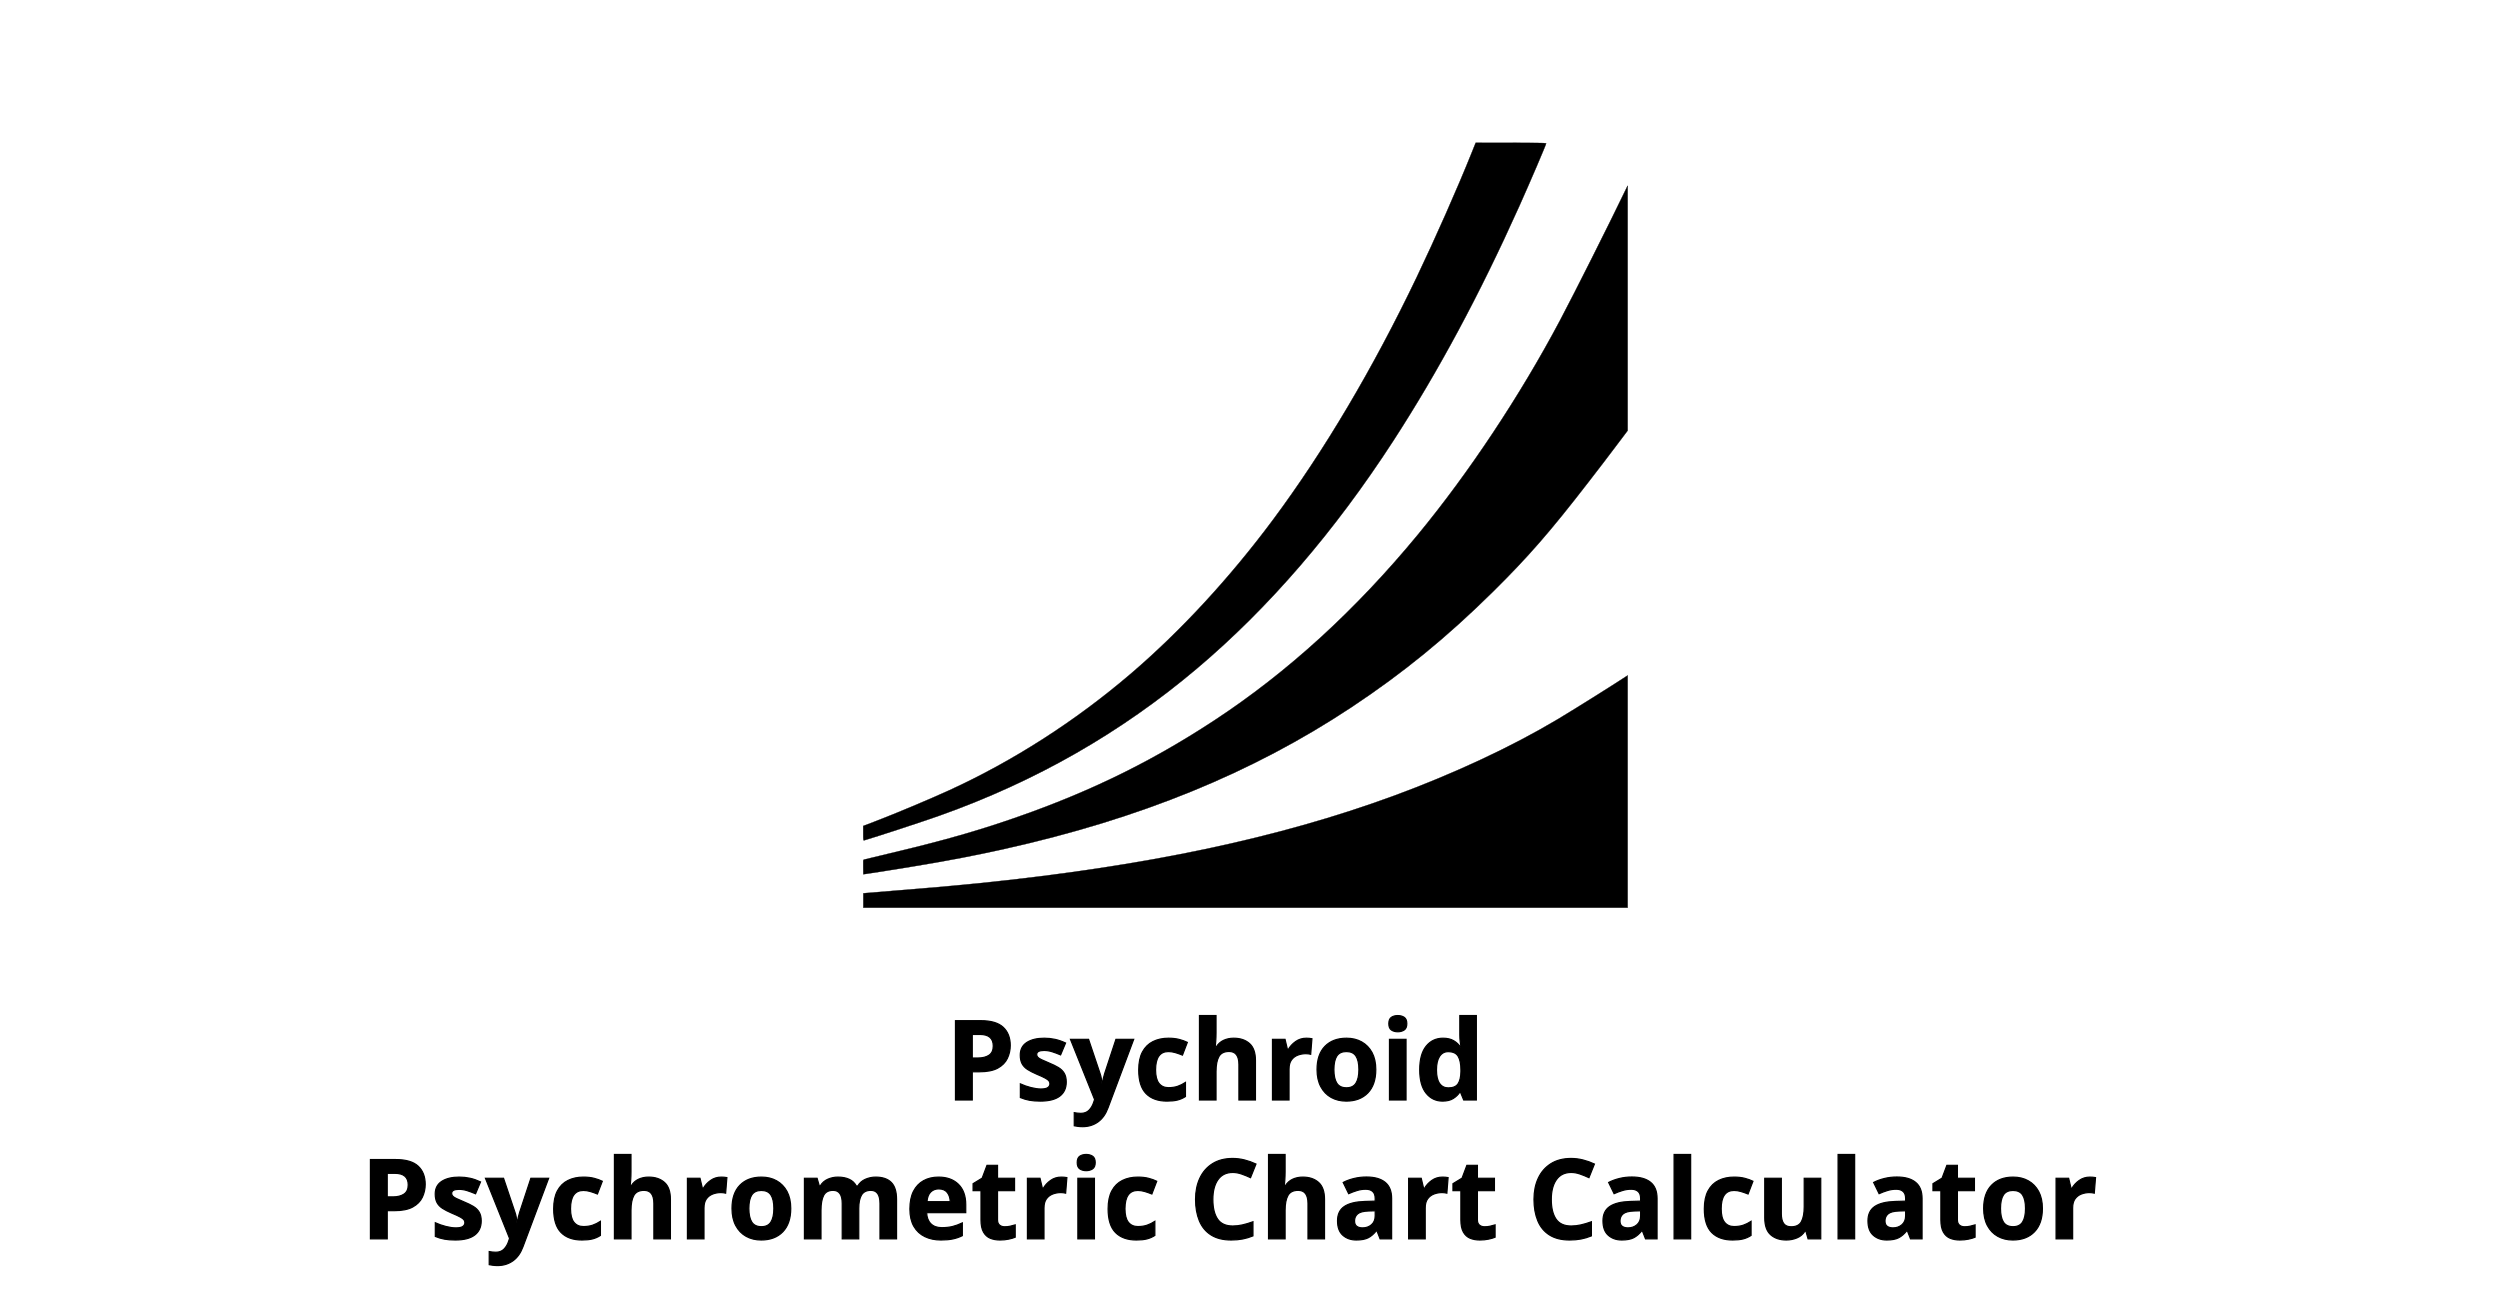
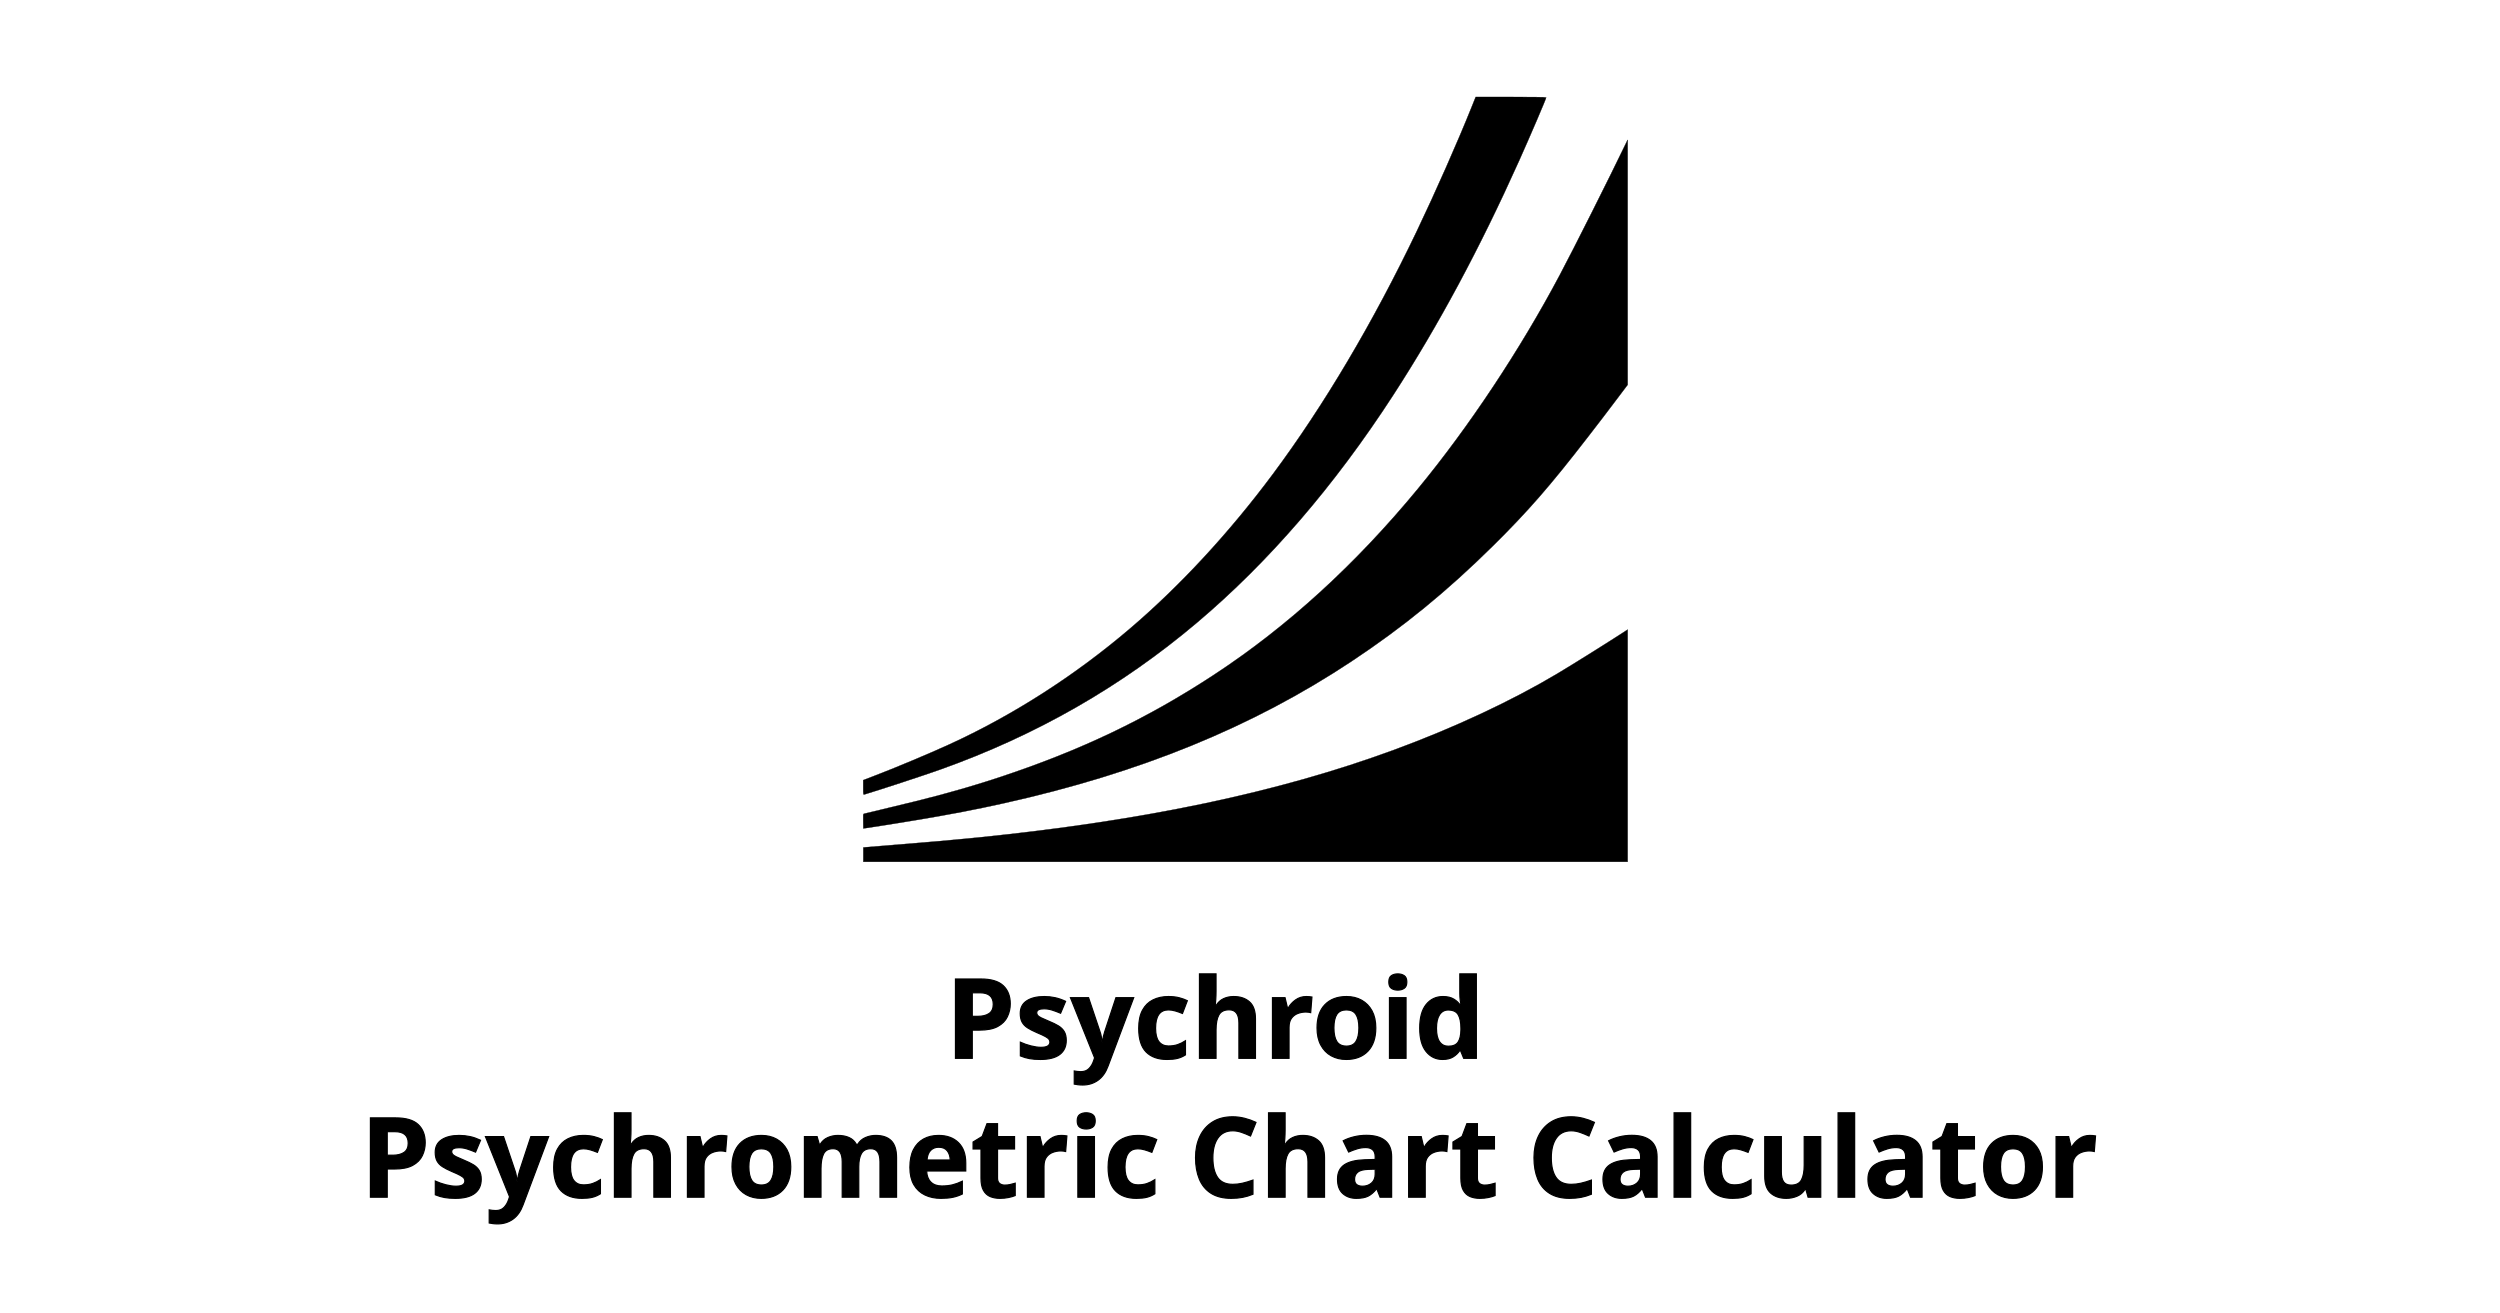
<svg xmlns="http://www.w3.org/2000/svg" class="w-full h-auto" viewBox="0 0 1200 630" preserveAspectRatio="xMidYMid" version="1.1" id="svg168" width="1200" height="630">
  <defs id="defs1">
    <clipPath id="plot-area-clip">
      <rect x="10" y="5" width="335" height="255" id="rect1" />
    </clipPath>
  </defs>
  <defs id="defs2">
    <clipPath id="grid-area-clip">
      <path d="M 345,5 V 260 H 10 v -8.638 l 30.455,-4.957 30.454,-7.45 30.455,-11.035 30.454,-13.837 30.455,-18.938 30.454,-25.648 30.455,-34.405 L 253.636,89.31 284.091,28.778 293.18,5" id="path1" />
    </clipPath>
  </defs>
  <g clip-path="url(#grid-area-clip)" id="g104" style="display:none">
    <g class="grid vertical-grid" transform="translate(0,260)" fill="none" font-size="10px" font-family="sans-serif" text-anchor="middle" id="g14">
      <path class="domain" stroke="currentColor" d="M 10.5,-255 V 0.5 h 335 V -255" id="path2" />
      <g class="tick" opacity="1" transform="translate(10.5)" id="g2">
        <line stroke="#aaaaaa" y2="-255" stroke-width="0.5" id="line2" x1="0" y1="0" x2="0" />
        <text fill="currentColor" y="3" dy="0.71em" id="text2" />
      </g>
      <g class="tick" opacity="1" transform="translate(40.95455)" id="g3">
        <line stroke="#aaaaaa" y2="-255" stroke-width="0.5" id="line3" x1="0" y1="0" x2="0" />
        <text fill="currentColor" y="3" dy="0.71em" id="text3" />
      </g>
      <g class="tick" opacity="1" transform="translate(71.40909)" id="g4">
        <line stroke="#aaaaaa" y2="-255" stroke-width="0.5" id="line4" x1="0" y1="0" x2="0" />
        <text fill="currentColor" y="3" dy="0.71em" id="text4" />
      </g>
      <g class="tick" opacity="1" transform="translate(101.8636)" id="g5">
        <line stroke="#aaaaaa" y2="-255" stroke-width="0.5" id="line5" x1="0" y1="0" x2="0" />
        <text fill="currentColor" y="3" dy="0.71em" id="text5" />
      </g>
      <g class="tick" opacity="1" transform="translate(132.3182)" id="g6">
        <line stroke="#aaaaaa" y2="-255" stroke-width="0.5" id="line6" x1="0" y1="0" x2="0" />
        <text fill="currentColor" y="3" dy="0.71em" id="text6" />
      </g>
      <g class="tick" opacity="1" transform="translate(162.7727)" id="g7">
        <line stroke="#aaaaaa" y2="-255" stroke-width="0.5" id="line7" x1="0" y1="0" x2="0" />
        <text fill="currentColor" y="3" dy="0.71em" id="text7" />
      </g>
      <g class="tick" opacity="1" transform="translate(193.2273)" id="g8">
        <line stroke="#aaaaaa" y2="-255" stroke-width="0.5" id="line8" x1="0" y1="0" x2="0" />
        <text fill="currentColor" y="3" dy="0.71em" id="text8" />
      </g>
      <g class="tick" opacity="1" transform="translate(223.6818)" id="g9">
        <line stroke="#aaaaaa" y2="-255" stroke-width="0.5" id="line9" x1="0" y1="0" x2="0" />
        <text fill="currentColor" y="3" dy="0.71em" id="text9" />
      </g>
      <g class="tick" opacity="1" transform="translate(254.1364)" id="g10">
        <line stroke="#aaaaaa" y2="-255" stroke-width="0.5" id="line10" x1="0" y1="0" x2="0" />
        <text fill="currentColor" y="3" dy="0.71em" id="text10" />
      </g>
      <g class="tick" opacity="1" transform="translate(284.5909)" id="g11">
        <line stroke="#aaaaaa" y2="-255" stroke-width="0.5" id="line11" x1="0" y1="0" x2="0" />
        <text fill="currentColor" y="3" dy="0.71em" id="text11" />
      </g>
      <g class="tick" opacity="1" transform="translate(315.0455)" id="g12">
        <line stroke="#aaaaaa" y2="-255" stroke-width="0.5" id="line12" x1="0" y1="0" x2="0" />
        <text fill="currentColor" y="3" dy="0.71em" id="text12" />
      </g>
      <g class="tick" opacity="1" transform="translate(345.5)" id="g13">
        <line stroke="#aaaaaa" y2="-255" stroke-width="0.5" id="line13" x1="0" y1="0" x2="0" />
        <text fill="currentColor" y="3" dy="0.71em" id="text13" />
      </g>
    </g>
    <g class="grid horizontal-grid" transform="translate(345)" fill="none" font-size="10px" font-family="sans-serif" text-anchor="start" id="g31">
      <path class="domain" stroke="currentColor" d="M -335,260.5 H 0.5 V 5.5 H -335" id="path14" />
      <g class="tick" opacity="1" transform="translate(0,260.5)" id="g15">
        <line stroke="#aaaaaa" x2="-335" stroke-width="0.5" id="line14" x1="0" y1="0" y2="0" />
        <text fill="currentColor" x="3" dy="0.32em" id="text14" />
      </g>
      <g class="tick" opacity="1" transform="translate(0,243.5)" id="g16">
        <line stroke="#aaaaaa" x2="-335" stroke-width="0.5" id="line15" x1="0" y1="0" y2="0" />
        <text fill="currentColor" x="3" dy="0.32em" id="text15" />
      </g>
      <g class="tick" opacity="1" transform="translate(0,226.5)" id="g17">
        <line stroke="#aaaaaa" x2="-335" stroke-width="0.5" id="line16" x1="0" y1="0" y2="0" />
        <text fill="currentColor" x="3" dy="0.32em" id="text16" />
      </g>
      <g class="tick" opacity="1" transform="translate(0,209.5)" id="g18">
        <line stroke="#aaaaaa" x2="-335" stroke-width="0.5" id="line17" x1="0" y1="0" y2="0" />
        <text fill="currentColor" x="3" dy="0.32em" id="text17" />
      </g>
      <g class="tick" opacity="1" transform="translate(0,192.5)" id="g19">
        <line stroke="#aaaaaa" x2="-335" stroke-width="0.5" id="line18" x1="0" y1="0" y2="0" />
        <text fill="currentColor" x="3" dy="0.32em" id="text18" />
      </g>
      <g class="tick" opacity="1" transform="translate(0,175.5)" id="g20">
        <line stroke="#aaaaaa" x2="-335" stroke-width="0.5" id="line19" x1="0" y1="0" y2="0" />
        <text fill="currentColor" x="3" dy="0.32em" id="text19" />
      </g>
      <g class="tick" opacity="1" transform="translate(0,158.5)" id="g21">
        <line stroke="#aaaaaa" x2="-335" stroke-width="0.5" id="line20" x1="0" y1="0" y2="0" />
        <text fill="currentColor" x="3" dy="0.32em" id="text20" />
      </g>
      <g class="tick" opacity="1" transform="translate(0,141.5)" id="g22">
        <line stroke="#aaaaaa" x2="-335" stroke-width="0.5" id="line21" x1="0" y1="0" y2="0" />
        <text fill="currentColor" x="3" dy="0.32em" id="text21" />
      </g>
      <g class="tick" opacity="1" transform="translate(0,124.5)" id="g23">
        <line stroke="#aaaaaa" x2="-335" stroke-width="0.5" id="line22" x1="0" y1="0" y2="0" />
        <text fill="currentColor" x="3" dy="0.32em" id="text22" />
      </g>
      <g class="tick" opacity="1" transform="translate(0,107.5)" id="g24">
        <line stroke="#aaaaaa" x2="-335" stroke-width="0.5" id="line23" x1="0" y1="0" y2="0" />
        <text fill="currentColor" x="3" dy="0.32em" id="text23" />
      </g>
      <g class="tick" opacity="1" transform="translate(0,90.5)" id="g25">
        <line stroke="#aaaaaa" x2="-335" stroke-width="0.5" id="line24" x1="0" y1="0" y2="0" />
        <text fill="currentColor" x="3" dy="0.32em" id="text24" />
      </g>
      <g class="tick" opacity="1" transform="translate(0,73.5)" id="g26">
        <line stroke="#aaaaaa" x2="-335" stroke-width="0.5" id="line25" x1="0" y1="0" y2="0" />
        <text fill="currentColor" x="3" dy="0.32em" id="text25" />
      </g>
      <g class="tick" opacity="1" transform="translate(0,56.5)" id="g27">
        <line stroke="#aaaaaa" x2="-335" stroke-width="0.5" id="line26" x1="0" y1="0" y2="0" />
        <text fill="currentColor" x="3" dy="0.32em" id="text26" />
      </g>
      <g class="tick" opacity="1" transform="translate(0,39.5)" id="g28">
        <line stroke="#aaaaaa" x2="-335" stroke-width="0.5" id="line27" x1="0" y1="0" y2="0" />
        <text fill="currentColor" x="3" dy="0.32em" id="text27" />
      </g>
      <g class="tick" opacity="1" transform="translate(0,22.5)" id="g29">
        <line stroke="#aaaaaa" x2="-335" stroke-width="0.5" id="line28" x1="0" y1="0" y2="0" />
        <text fill="currentColor" x="3" dy="0.32em" id="text28" />
      </g>
      <g class="tick" opacity="1" transform="translate(0,5.5)" id="g30">
        <line stroke="#aaaaaa" x2="-335" stroke-width="0.5" id="line29" x1="0" y1="0" y2="0" />
        <text fill="currentColor" x="3" dy="0.32em" id="text29" />
      </g>
    </g>
    <g class="grid minor-vertical-grid" transform="translate(0,260)" fill="none" font-size="10px" font-family="sans-serif" text-anchor="middle" id="g76">
      <path class="domain" stroke="currentColor" d="M 10.5,-255 V 0.5 h 335 V -255" id="path31" />
      <g class="tick" opacity="1" transform="translate(16.59091)" id="g32">
        <line stroke="#cccccc" y2="-255" stroke-width="0.3" id="line31" x1="0" y1="0" x2="0" />
        <text fill="currentColor" y="3" dy="0.71em" id="text31" />
      </g>
      <g class="tick" opacity="1" transform="translate(22.68182)" id="g33">
        <line stroke="#cccccc" y2="-255" stroke-width="0.3" id="line32" x1="0" y1="0" x2="0" />
        <text fill="currentColor" y="3" dy="0.71em" id="text32" />
      </g>
      <g class="tick" opacity="1" transform="translate(28.77273)" id="g34">
        <line stroke="#cccccc" y2="-255" stroke-width="0.3" id="line33" x1="0" y1="0" x2="0" />
        <text fill="currentColor" y="3" dy="0.71em" id="text33" />
      </g>
      <g class="tick" opacity="1" transform="translate(34.86364)" id="g35">
        <line stroke="#cccccc" y2="-255" stroke-width="0.3" id="line34" x1="0" y1="0" x2="0" />
        <text fill="currentColor" y="3" dy="0.71em" id="text34" />
      </g>
      <g class="tick" opacity="1" transform="translate(47.04545)" id="g36">
        <line stroke="#cccccc" y2="-255" stroke-width="0.3" id="line35" x1="0" y1="0" x2="0" />
        <text fill="currentColor" y="3" dy="0.71em" id="text35" />
      </g>
      <g class="tick" opacity="1" transform="translate(53.13636)" id="g37">
        <line stroke="#cccccc" y2="-255" stroke-width="0.3" id="line36" x1="0" y1="0" x2="0" />
        <text fill="currentColor" y="3" dy="0.71em" id="text36" />
      </g>
      <g class="tick" opacity="1" transform="translate(59.22727)" id="g38">
        <line stroke="#cccccc" y2="-255" stroke-width="0.3" id="line37" x1="0" y1="0" x2="0" />
        <text fill="currentColor" y="3" dy="0.71em" id="text37" />
      </g>
      <g class="tick" opacity="1" transform="translate(65.31818)" id="g39">
        <line stroke="#cccccc" y2="-255" stroke-width="0.3" id="line38" x1="0" y1="0" x2="0" />
        <text fill="currentColor" y="3" dy="0.71em" id="text38" />
      </g>
      <g class="tick" opacity="1" transform="translate(77.5)" id="g40">
        <line stroke="#cccccc" y2="-255" stroke-width="0.3" id="line39" x1="0" y1="0" x2="0" />
        <text fill="currentColor" y="3" dy="0.71em" id="text39" />
      </g>
      <g class="tick" opacity="1" transform="translate(83.59091)" id="g41">
        <line stroke="#cccccc" y2="-255" stroke-width="0.3" id="line40" x1="0" y1="0" x2="0" />
        <text fill="currentColor" y="3" dy="0.71em" id="text40" />
      </g>
      <g class="tick" opacity="1" transform="translate(89.68182)" id="g42">
        <line stroke="#cccccc" y2="-255" stroke-width="0.3" id="line41" x1="0" y1="0" x2="0" />
        <text fill="currentColor" y="3" dy="0.71em" id="text41" />
      </g>
      <g class="tick" opacity="1" transform="translate(95.77273)" id="g43">
        <line stroke="#cccccc" y2="-255" stroke-width="0.3" id="line42" x1="0" y1="0" x2="0" />
        <text fill="currentColor" y="3" dy="0.71em" id="text42" />
      </g>
      <g class="tick" opacity="1" transform="translate(107.9545)" id="g44">
        <line stroke="#cccccc" y2="-255" stroke-width="0.3" id="line43" x1="0" y1="0" x2="0" />
        <text fill="currentColor" y="3" dy="0.71em" id="text43" />
      </g>
      <g class="tick" opacity="1" transform="translate(114.0455)" id="g45">
        <line stroke="#cccccc" y2="-255" stroke-width="0.3" id="line44" x1="0" y1="0" x2="0" />
        <text fill="currentColor" y="3" dy="0.71em" id="text44" />
      </g>
      <g class="tick" opacity="1" transform="translate(120.1364)" id="g46">
        <line stroke="#cccccc" y2="-255" stroke-width="0.3" id="line45" x1="0" y1="0" x2="0" />
        <text fill="currentColor" y="3" dy="0.71em" id="text45" />
      </g>
      <g class="tick" opacity="1" transform="translate(126.2273)" id="g47">
        <line stroke="#cccccc" y2="-255" stroke-width="0.3" id="line46" x1="0" y1="0" x2="0" />
        <text fill="currentColor" y="3" dy="0.71em" id="text46" />
      </g>
      <g class="tick" opacity="1" transform="translate(138.4091)" id="g48">
        <line stroke="#cccccc" y2="-255" stroke-width="0.3" id="line47" x1="0" y1="0" x2="0" />
        <text fill="currentColor" y="3" dy="0.71em" id="text47" />
      </g>
      <g class="tick" opacity="1" transform="translate(144.5)" id="g49">
        <line stroke="#cccccc" y2="-255" stroke-width="0.3" id="line48" x1="0" y1="0" x2="0" />
        <text fill="currentColor" y="3" dy="0.71em" id="text48" />
      </g>
      <g class="tick" opacity="1" transform="translate(150.5909)" id="g50">
        <line stroke="#cccccc" y2="-255" stroke-width="0.3" id="line49" x1="0" y1="0" x2="0" />
        <text fill="currentColor" y="3" dy="0.71em" id="text49" />
      </g>
      <g class="tick" opacity="1" transform="translate(156.6818)" id="g51">
        <line stroke="#cccccc" y2="-255" stroke-width="0.3" id="line50" x1="0" y1="0" x2="0" />
        <text fill="currentColor" y="3" dy="0.71em" id="text50" />
      </g>
      <g class="tick" opacity="1" transform="translate(168.8636)" id="g52">
        <line stroke="#cccccc" y2="-255" stroke-width="0.3" id="line51" x1="0" y1="0" x2="0" />
        <text fill="currentColor" y="3" dy="0.71em" id="text51" />
      </g>
      <g class="tick" opacity="1" transform="translate(174.9546)" id="g53">
        <line stroke="#cccccc" y2="-255" stroke-width="0.3" id="line52" x1="0" y1="0" x2="0" />
        <text fill="currentColor" y="3" dy="0.71em" id="text52" />
      </g>
      <g class="tick" opacity="1" transform="translate(181.0454)" id="g54">
        <line stroke="#cccccc" y2="-255" stroke-width="0.3" id="line53" x1="0" y1="0" x2="0" />
        <text fill="currentColor" y="3" dy="0.71em" id="text53" />
      </g>
      <g class="tick" opacity="1" transform="translate(187.1364)" id="g55">
        <line stroke="#cccccc" y2="-255" stroke-width="0.3" id="line54" x1="0" y1="0" x2="0" />
        <text fill="currentColor" y="3" dy="0.71em" id="text54" />
      </g>
      <g class="tick" opacity="1" transform="translate(199.3182)" id="g56">
        <line stroke="#cccccc" y2="-255" stroke-width="0.3" id="line55" x1="0" y1="0" x2="0" />
        <text fill="currentColor" y="3" dy="0.71em" id="text55" />
      </g>
      <g class="tick" opacity="1" transform="translate(205.4091)" id="g57">
        <line stroke="#cccccc" y2="-255" stroke-width="0.3" id="line56" x1="0" y1="0" x2="0" />
        <text fill="currentColor" y="3" dy="0.71em" id="text56" />
      </g>
      <g class="tick" opacity="1" transform="translate(211.5)" id="g58">
        <line stroke="#cccccc" y2="-255" stroke-width="0.3" id="line57" x1="0" y1="0" x2="0" />
        <text fill="currentColor" y="3" dy="0.71em" id="text57" />
      </g>
      <g class="tick" opacity="1" transform="translate(217.5909)" id="g59">
        <line stroke="#cccccc" y2="-255" stroke-width="0.3" id="line58" x1="0" y1="0" x2="0" />
        <text fill="currentColor" y="3" dy="0.71em" id="text58" />
      </g>
      <g class="tick" opacity="1" transform="translate(229.7727)" id="g60">
        <line stroke="#cccccc" y2="-255" stroke-width="0.3" id="line59" x1="0" y1="0" x2="0" />
        <text fill="currentColor" y="3" dy="0.71em" id="text59" />
      </g>
      <g class="tick" opacity="1" transform="translate(235.8636)" id="g61">
        <line stroke="#cccccc" y2="-255" stroke-width="0.3" id="line60" x1="0" y1="0" x2="0" />
        <text fill="currentColor" y="3" dy="0.71em" id="text60" />
      </g>
      <g class="tick" opacity="1" transform="translate(241.9546)" id="g62">
        <line stroke="#cccccc" y2="-255" stroke-width="0.3" id="line61" x1="0" y1="0" x2="0" />
        <text fill="currentColor" y="3" dy="0.71em" id="text61" />
      </g>
      <g class="tick" opacity="1" transform="translate(248.0454)" id="g63">
        <line stroke="#cccccc" y2="-255" stroke-width="0.3" id="line62" x1="0" y1="0" x2="0" />
        <text fill="currentColor" y="3" dy="0.71em" id="text62" />
      </g>
      <g class="tick" opacity="1" transform="translate(260.2273)" id="g64">
        <line stroke="#cccccc" y2="-255" stroke-width="0.3" id="line63" x1="0" y1="0" x2="0" />
        <text fill="currentColor" y="3" dy="0.71em" id="text63" />
      </g>
      <g class="tick" opacity="1" transform="translate(266.3182)" id="g65">
        <line stroke="#cccccc" y2="-255" stroke-width="0.3" id="line64" x1="0" y1="0" x2="0" />
        <text fill="currentColor" y="3" dy="0.71em" id="text64" />
      </g>
      <g class="tick" opacity="1" transform="translate(272.4091)" id="g66">
        <line stroke="#cccccc" y2="-255" stroke-width="0.3" id="line65" x1="0" y1="0" x2="0" />
        <text fill="currentColor" y="3" dy="0.71em" id="text65" />
      </g>
      <g class="tick" opacity="1" transform="translate(278.5)" id="g67">
        <line stroke="#cccccc" y2="-255" stroke-width="0.3" id="line66" x1="0" y1="0" x2="0" />
        <text fill="currentColor" y="3" dy="0.71em" id="text66" />
      </g>
      <g class="tick" opacity="1" transform="translate(290.6818)" id="g68">
        <line stroke="#cccccc" y2="-255" stroke-width="0.3" id="line67" x1="0" y1="0" x2="0" />
        <text fill="currentColor" y="3" dy="0.71em" id="text67" />
      </g>
      <g class="tick" opacity="1" transform="translate(296.7727)" id="g69">
        <line stroke="#cccccc" y2="-255" stroke-width="0.3" id="line68" x1="0" y1="0" x2="0" />
        <text fill="currentColor" y="3" dy="0.71em" id="text68" />
      </g>
      <g class="tick" opacity="1" transform="translate(302.8636)" id="g70">
        <line stroke="#cccccc" y2="-255" stroke-width="0.3" id="line69" x1="0" y1="0" x2="0" />
        <text fill="currentColor" y="3" dy="0.71em" id="text69" />
      </g>
      <g class="tick" opacity="1" transform="translate(308.9545)" id="g71">
        <line stroke="#cccccc" y2="-255" stroke-width="0.3" id="line70" x1="0" y1="0" x2="0" />
        <text fill="currentColor" y="3" dy="0.71em" id="text70" />
      </g>
      <g class="tick" opacity="1" transform="translate(321.1364)" id="g72">
        <line stroke="#cccccc" y2="-255" stroke-width="0.3" id="line71" x1="0" y1="0" x2="0" />
        <text fill="currentColor" y="3" dy="0.71em" id="text71" />
      </g>
      <g class="tick" opacity="1" transform="translate(327.2273)" id="g73">
        <line stroke="#cccccc" y2="-255" stroke-width="0.3" id="line72" x1="0" y1="0" x2="0" />
        <text fill="currentColor" y="3" dy="0.71em" id="text72" />
      </g>
      <g class="tick" opacity="1" transform="translate(333.3182)" id="g74">
        <line stroke="#cccccc" y2="-255" stroke-width="0.3" id="line73" x1="0" y1="0" x2="0" />
        <text fill="currentColor" y="3" dy="0.71em" id="text73" />
      </g>
      <g class="tick" opacity="1" transform="translate(339.4091)" id="g75">
        <line stroke="#cccccc" y2="-255" stroke-width="0.3" id="line74" x1="0" y1="0" x2="0" />
        <text fill="currentColor" y="3" dy="0.71em" id="text74" />
      </g>
    </g>
    <g class="grid minor-horizontal-grid" transform="translate(345)" fill="none" font-size="10px" font-family="sans-serif" text-anchor="start" id="g92">
      <path class="domain" stroke="currentColor" d="M -335,260.5 H 0.5 V 5.5 H -335" id="path76" />
      <g class="tick" opacity="1" transform="translate(0,252)" id="g77">
        <line stroke="#cccccc" x2="-335" stroke-width="0.3" id="line76" x1="0" y1="0" y2="0" />
        <text fill="currentColor" x="3" dy="0.32em" id="text76" />
      </g>
      <g class="tick" opacity="1" transform="translate(0,235)" id="g78">
        <line stroke="#cccccc" x2="-335" stroke-width="0.3" id="line77" x1="0" y1="0" y2="0" />
        <text fill="currentColor" x="3" dy="0.32em" id="text77" />
      </g>
      <g class="tick" opacity="1" transform="translate(0,218)" id="g79">
        <line stroke="#cccccc" x2="-335" stroke-width="0.3" id="line78" x1="0" y1="0" y2="0" />
        <text fill="currentColor" x="3" dy="0.32em" id="text78" />
      </g>
      <g class="tick" opacity="1" transform="translate(0,201)" id="g80">
        <line stroke="#cccccc" x2="-335" stroke-width="0.3" id="line79" x1="0" y1="0" y2="0" />
        <text fill="currentColor" x="3" dy="0.32em" id="text79" />
      </g>
      <g class="tick" opacity="1" transform="translate(0,184)" id="g81">
        <line stroke="#cccccc" x2="-335" stroke-width="0.3" id="line80" x1="0" y1="0" y2="0" />
        <text fill="currentColor" x="3" dy="0.32em" id="text80" />
      </g>
      <g class="tick" opacity="1" transform="translate(0,167)" id="g82">
        <line stroke="#cccccc" x2="-335" stroke-width="0.3" id="line81" x1="0" y1="0" y2="0" />
        <text fill="currentColor" x="3" dy="0.32em" id="text81" />
      </g>
      <g class="tick" opacity="1" transform="translate(0,150)" id="g83">
        <line stroke="#cccccc" x2="-335" stroke-width="0.3" id="line82" x1="0" y1="0" y2="0" />
        <text fill="currentColor" x="3" dy="0.32em" id="text82" />
      </g>
      <g class="tick" opacity="1" transform="translate(0,133)" id="g84">
        <line stroke="#cccccc" x2="-335" stroke-width="0.3" id="line83" x1="0" y1="0" y2="0" />
        <text fill="currentColor" x="3" dy="0.32em" id="text83" />
      </g>
      <g class="tick" opacity="1" transform="translate(0,116)" id="g85">
        <line stroke="#cccccc" x2="-335" stroke-width="0.3" id="line84" x1="0" y1="0" y2="0" />
        <text fill="currentColor" x="3" dy="0.32em" id="text84" />
      </g>
      <g class="tick" opacity="1" transform="translate(0,99)" id="g86">
        <line stroke="#cccccc" x2="-335" stroke-width="0.3" id="line85" x1="0" y1="0" y2="0" />
        <text fill="currentColor" x="3" dy="0.32em" id="text85" />
      </g>
      <g class="tick" opacity="1" transform="translate(0,82)" id="g87">
        <line stroke="#cccccc" x2="-335" stroke-width="0.3" id="line86" x1="0" y1="0" y2="0" />
        <text fill="currentColor" x="3" dy="0.32em" id="text86" />
      </g>
      <g class="tick" opacity="1" transform="translate(0,65)" id="g88">
        <line stroke="#cccccc" x2="-335" stroke-width="0.3" id="line87" x1="0" y1="0" y2="0" />
        <text fill="currentColor" x="3" dy="0.32em" id="text87" />
      </g>
      <g class="tick" opacity="1" transform="translate(0,48)" id="g89">
        <line stroke="#cccccc" x2="-335" stroke-width="0.3" id="line88" x1="0" y1="0" y2="0" />
        <text fill="currentColor" x="3" dy="0.32em" id="text88" />
      </g>
      <g class="tick" opacity="1" transform="translate(0,31)" id="g90">
        <line stroke="#cccccc" x2="-335" stroke-width="0.3" id="line89" x1="0" y1="0" y2="0" />
        <text fill="currentColor" x="3" dy="0.32em" id="text89" />
      </g>
      <g class="tick" opacity="1" transform="translate(0,14)" id="g91">
        <line stroke="#cccccc" x2="-335" stroke-width="0.3" id="line90" x1="0" y1="0" y2="0" />
        <text fill="currentColor" x="3" dy="0.32em" id="text90" />
      </g>
    </g>
    <path fill="none" stroke="#666666" stroke-width="0.5" d="m 10,242.506 30.455,17.289 30.454,17.159 30.455,17.032 30.454,16.906 30.455,16.781 30.454,16.658 30.455,16.536 30.454,16.415 30.455,16.295 30.454,16.177 30.455,16.061" id="path92" />
    <path fill="none" stroke="#666666" stroke-width="0.5" d="m 10,208.136 30.455,17.417 30.454,17.288 30.455,17.159 30.454,17.032 30.455,16.906 30.454,16.782 30.455,16.658 30.454,16.538 30.455,16.416 30.454,16.298 30.455,16.18" id="path93" />
    <path fill="none" stroke="#666666" stroke-width="0.5" d="m 10,173.766 30.455,17.546 30.454,17.416 30.455,17.286 30.454,17.157 30.455,17.031 30.454,16.906 30.455,16.782 30.454,16.66 30.455,16.538 30.454,16.418 30.455,16.3" id="path94" />
    <path fill="none" stroke="#666666" stroke-width="0.5" d="m 10,139.396 30.455,17.675 30.454,17.544 30.455,17.412 30.454,17.284 30.455,17.156 30.454,17.03 30.455,16.905 30.454,16.782 30.455,16.659 30.454,16.539 30.455,16.419" id="path95" />
    <path fill="none" stroke="#666666" stroke-width="0.5" d="m 10,105.026 30.455,17.804 30.454,17.671 30.455,17.54 30.454,17.409 30.455,17.281 30.454,17.154 30.455,17.029 30.454,16.903 30.455,16.781 30.454,16.66 30.455,16.539" id="path96" />
    <path fill="none" stroke="#666666" stroke-width="0.5" d="m 10,70.657 30.455,17.932 30.454,17.799 30.455,17.666 30.454,17.536 30.455,17.406 30.454,17.278 30.455,17.151 30.454,17.026 30.455,16.903 30.454,16.78 30.455,16.658" id="path97" />
    <path fill="none" stroke="#666666" stroke-width="0.5" d="m 10,36.287 30.455,18.061 30.454,17.927 30.455,17.793 30.454,17.661 30.455,17.531 30.454,17.402 30.455,17.275 30.454,17.148 30.455,17.024 30.454,16.9 30.455,16.779" id="path98" />
    <path fill="none" stroke="#666666" stroke-width="0.5" d="m 10,1.917 30.455,18.19 30.454,18.054 30.455,17.921 30.454,17.787 30.455,17.656 30.454,17.526 30.455,17.398 30.454,17.27 30.455,17.145 30.454,17.021 30.455,16.898" id="path99" />
    <path fill="none" stroke="#666666" stroke-width="0.5" d="m 10,-32.453 30.455,18.319 30.454,18.182 30.455,18.047 30.454,17.913 30.455,17.781 30.454,17.651 30.455,17.52 30.454,17.393 30.455,17.267 30.454,17.141 30.455,17.017" id="path100" />
    <path fill="none" stroke="#666666" stroke-width="0.5" d="m 10,-66.823 30.455,18.448 30.454,18.31 30.455,18.174 30.454,18.039 30.455,17.906 30.454,17.774 30.455,17.644 30.454,17.515 30.455,17.388 30.454,17.262 30.455,17.137" id="path101" />
    <path fill="none" stroke="#666666" stroke-width="0.5" d="m 10,-101.192 30.455,18.576 30.454,18.438 30.455,18.3 30.454,18.165 30.455,18.031 30.454,17.899 30.455,17.767 30.454,17.637 30.455,17.509 30.454,17.383 L 345,95.769" id="path102" />
    <path fill="none" stroke="#666666" stroke-width="0.5" d="m 10,-135.562 30.455,18.705 30.454,18.565 30.455,18.428 30.454,18.291 30.455,18.156 30.454,18.022 30.455,17.89 30.454,17.76 30.455,17.631 30.454,17.502 L 345,62.765" id="path103" />
    <path fill="none" stroke="#666666" stroke-width="0.5" d="m 10,-169.932 30.455,18.834 30.454,18.693 30.455,18.555 30.454,18.416 30.455,18.281 30.454,18.147 30.455,18.013 30.454,17.882 30.455,17.752 30.454,17.623 L 345,29.76" id="path104" />
  </g>
-   <g id="g93" transform="matrix(1.445198,0,0,1.445198,-291.4702,-145.93)">
+   <g id="g93" transform="matrix(1.445198,0,0,1.445198,-291.4702,-167.93)">
    <path style="fill:#000000;stroke:#000000;stroke-width:0.102;stroke-dasharray:none;stroke-opacity:1" d="m 488.394,377.736 -0.002,-2.435 3.436,-1.311 c 7.242,-2.763 18.551,-7.52 25.056,-10.495 21.213,-9.701 41.864,-22.941 60.192,-38.591 16.611,-14.184 32.947,-31.854 47.384,-51.254 16.946,-22.771 33.283,-50.342 47.758,-80.599 6.204,-12.967 13.587,-29.673 18.188,-41.153 l 1.398,-3.488 11.711,-0.004 c 6.441,-0.002 11.711,0.065 11.711,0.148 0,0.398 -5.303,12.787 -8.977,20.973 -13.103,29.195 -26.86,54.817 -41.81,77.87 -19.575,30.184 -41.384,55.475 -65.179,75.585 -25.211,21.307 -53.498,37.486 -85.382,48.835 -5.617,1.999 -20.212,6.786 -25.178,8.267 -0.284,0.085 -0.306,-0.106 -0.308,-2.35 z" id="path181" />
    <path style="fill:#000000;stroke:#000000;stroke-width:0.102;stroke-dasharray:none;stroke-opacity:1" d="m 488.393,388.94 c -0.028,-2.13 -0.048,-2.377 0.227,-2.459 0.17,-0.051 2.648,-0.645 5.368,-1.286 17.212,-4.055 28.109,-7.027 39.337,-10.729 27.126,-8.943 49.287,-19.518 71.595,-34.165 24.396,-16.018 46.939,-36.586 67.722,-61.789 16.89,-20.482 33.938,-46.168 47.059,-70.904 4.816,-9.079 16.314,-31.953 21.982,-43.73 l 0.593,-1.232 v 40.677 40.677 l -3.649,4.838 c -3.89,5.157 -4.801,6.349 -9.508,12.439 -12.625,16.335 -19.892,24.675 -31.506,36.158 -15.332,15.159 -29.92,27.069 -47.084,38.442 -32.936,21.824 -70.178,37.024 -115.347,47.081 -9.927,2.21 -17.806,3.72 -30.052,5.758 -5.473,0.911 -14.407,2.33 -15.777,2.506 l -0.928,0.119 z" id="path182" />
    <path style="fill:#000000;stroke:#000000;stroke-width:0.102;stroke-dasharray:none;stroke-opacity:1" d="m 488.424,400.058 v -2.374 l 0.928,-0.101 c 0.51,-0.056 4.508,-0.382 8.883,-0.726 10.767,-0.846 20.858,-1.732 28.196,-2.477 55.354,-5.618 99.711,-14.954 138.162,-29.079 19.934,-7.323 39.142,-16.292 54.436,-25.419 5.126,-3.059 17.676,-10.915 22.795,-14.269 l 0.451,-0.295 v 38.558 38.558 H 615.35 488.424 Z" id="path183" />
  </g>
-   <text xml:space="preserve" style="font-size:24px;font-family:'Century Schoolbook';-inkscape-font-specification:'Century Schoolbook';text-align:start;writing-mode:lr-tb;direction:ltr;text-anchor:start;fill:#000000;stroke:#000000;stroke-width:0.579" x="600" y="528" id="text1">
-     <tspan x="600" y="528" style="font-style:normal;font-variant:normal;font-weight:bold;font-stretch:normal;font-size:53.333px;font-family:Sans;-inkscape-font-specification:'Sans, Bold';font-variant-ligatures:normal;font-variant-caps:normal;font-variant-numeric:normal;font-variant-east-asian:normal;text-align:center;text-anchor:middle" id="tspan2">Psychroid</tspan>
-     <tspan x="600" y="594.667" style="font-style:normal;font-variant:normal;font-weight:bold;font-stretch:normal;font-size:53.333px;font-family:Sans;-inkscape-font-specification:'Sans, Bold';font-variant-ligatures:normal;font-variant-caps:normal;font-variant-numeric:normal;font-variant-east-asian:normal;text-align:center;text-anchor:middle" id="tspan1">Psychrometric Chart Calculator</tspan>
+   <text xml:space="preserve" style="font-size:24px;font-family:'Century Schoolbook';-inkscape-font-specification:'Century Schoolbook';text-align:start;writing-mode:lr-tb;direction:ltr;text-anchor:start;fill:#000000;stroke:#000000;stroke-width:0.579" x="600" y="508" id="text1">
+     <tspan x="600" y="508" style="font-style:normal;font-variant:normal;font-weight:bold;font-stretch:normal;font-size:53.333px;font-family:Sans;-inkscape-font-specification:'Sans, Bold';font-variant-ligatures:normal;font-variant-caps:normal;font-variant-numeric:normal;font-variant-east-asian:normal;text-align:center;text-anchor:middle" id="tspan2">Psychroid</tspan>
+     <tspan x="600" y="574.667" style="font-style:normal;font-variant:normal;font-weight:bold;font-stretch:normal;font-size:53.333px;font-family:Sans;-inkscape-font-specification:'Sans, Bold';font-variant-ligatures:normal;font-variant-caps:normal;font-variant-numeric:normal;font-variant-east-asian:normal;text-align:center;text-anchor:middle" id="tspan1">Psychrometric Chart Calculator</tspan>
  </text>
</svg>
